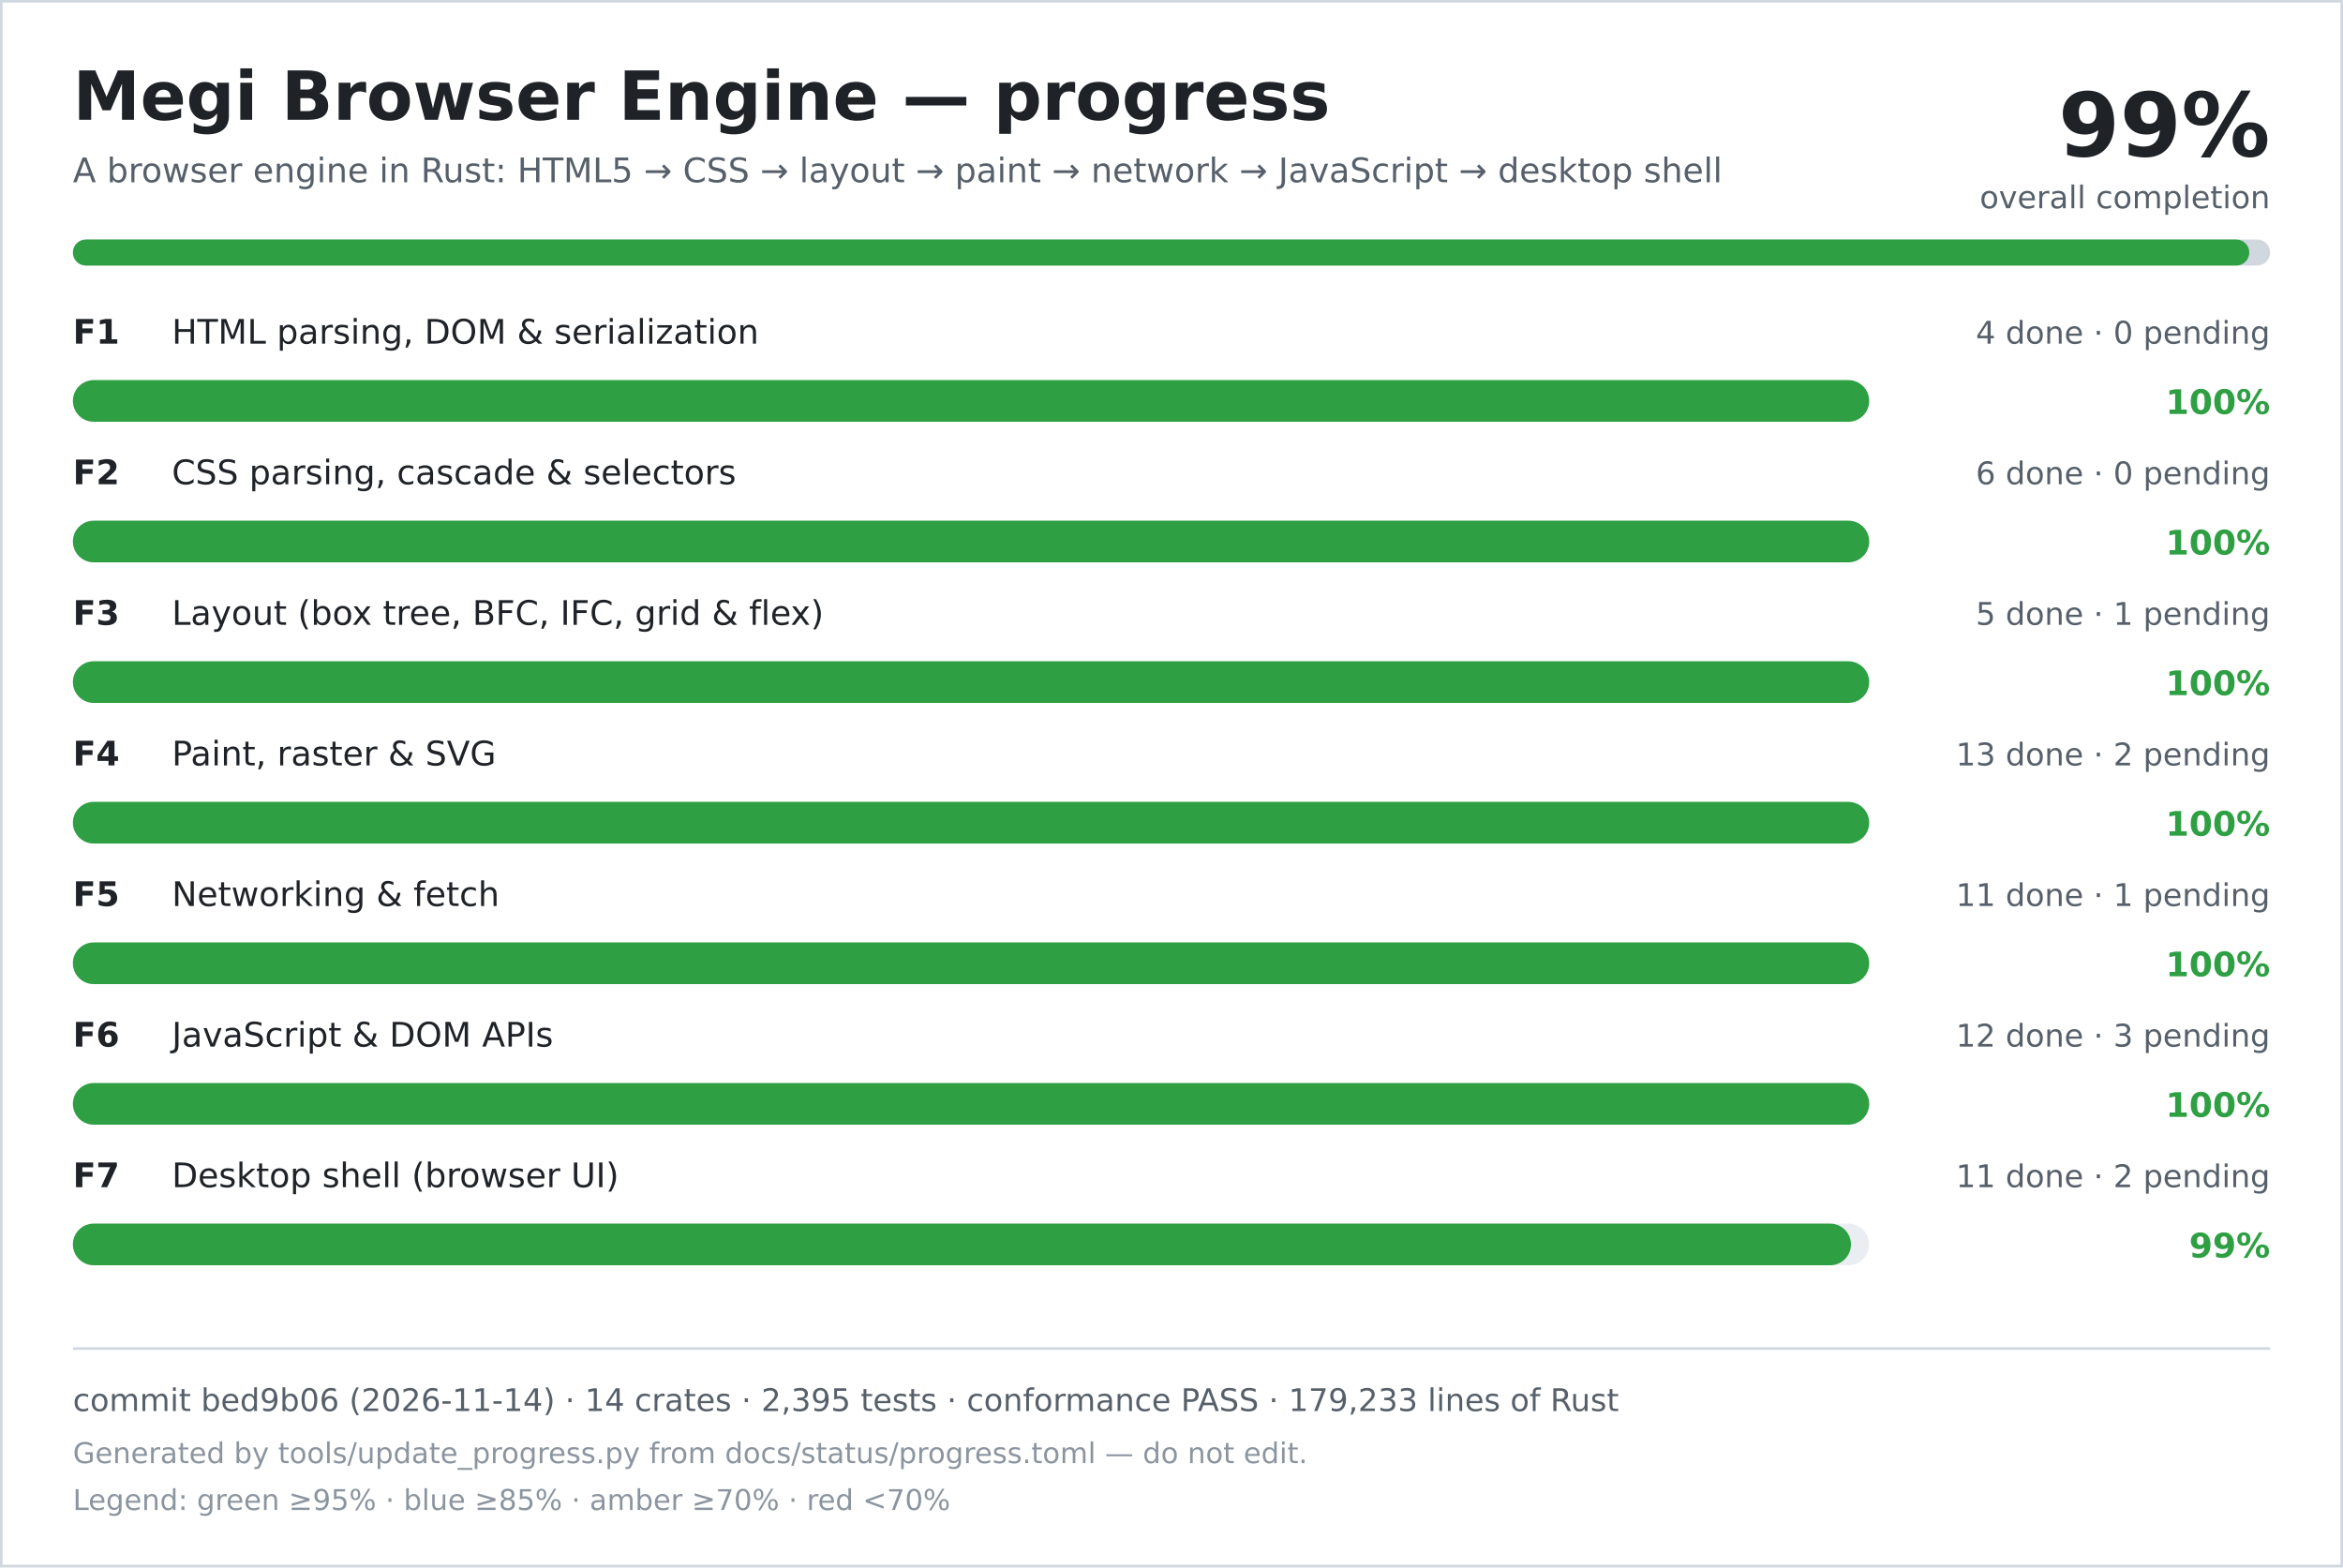
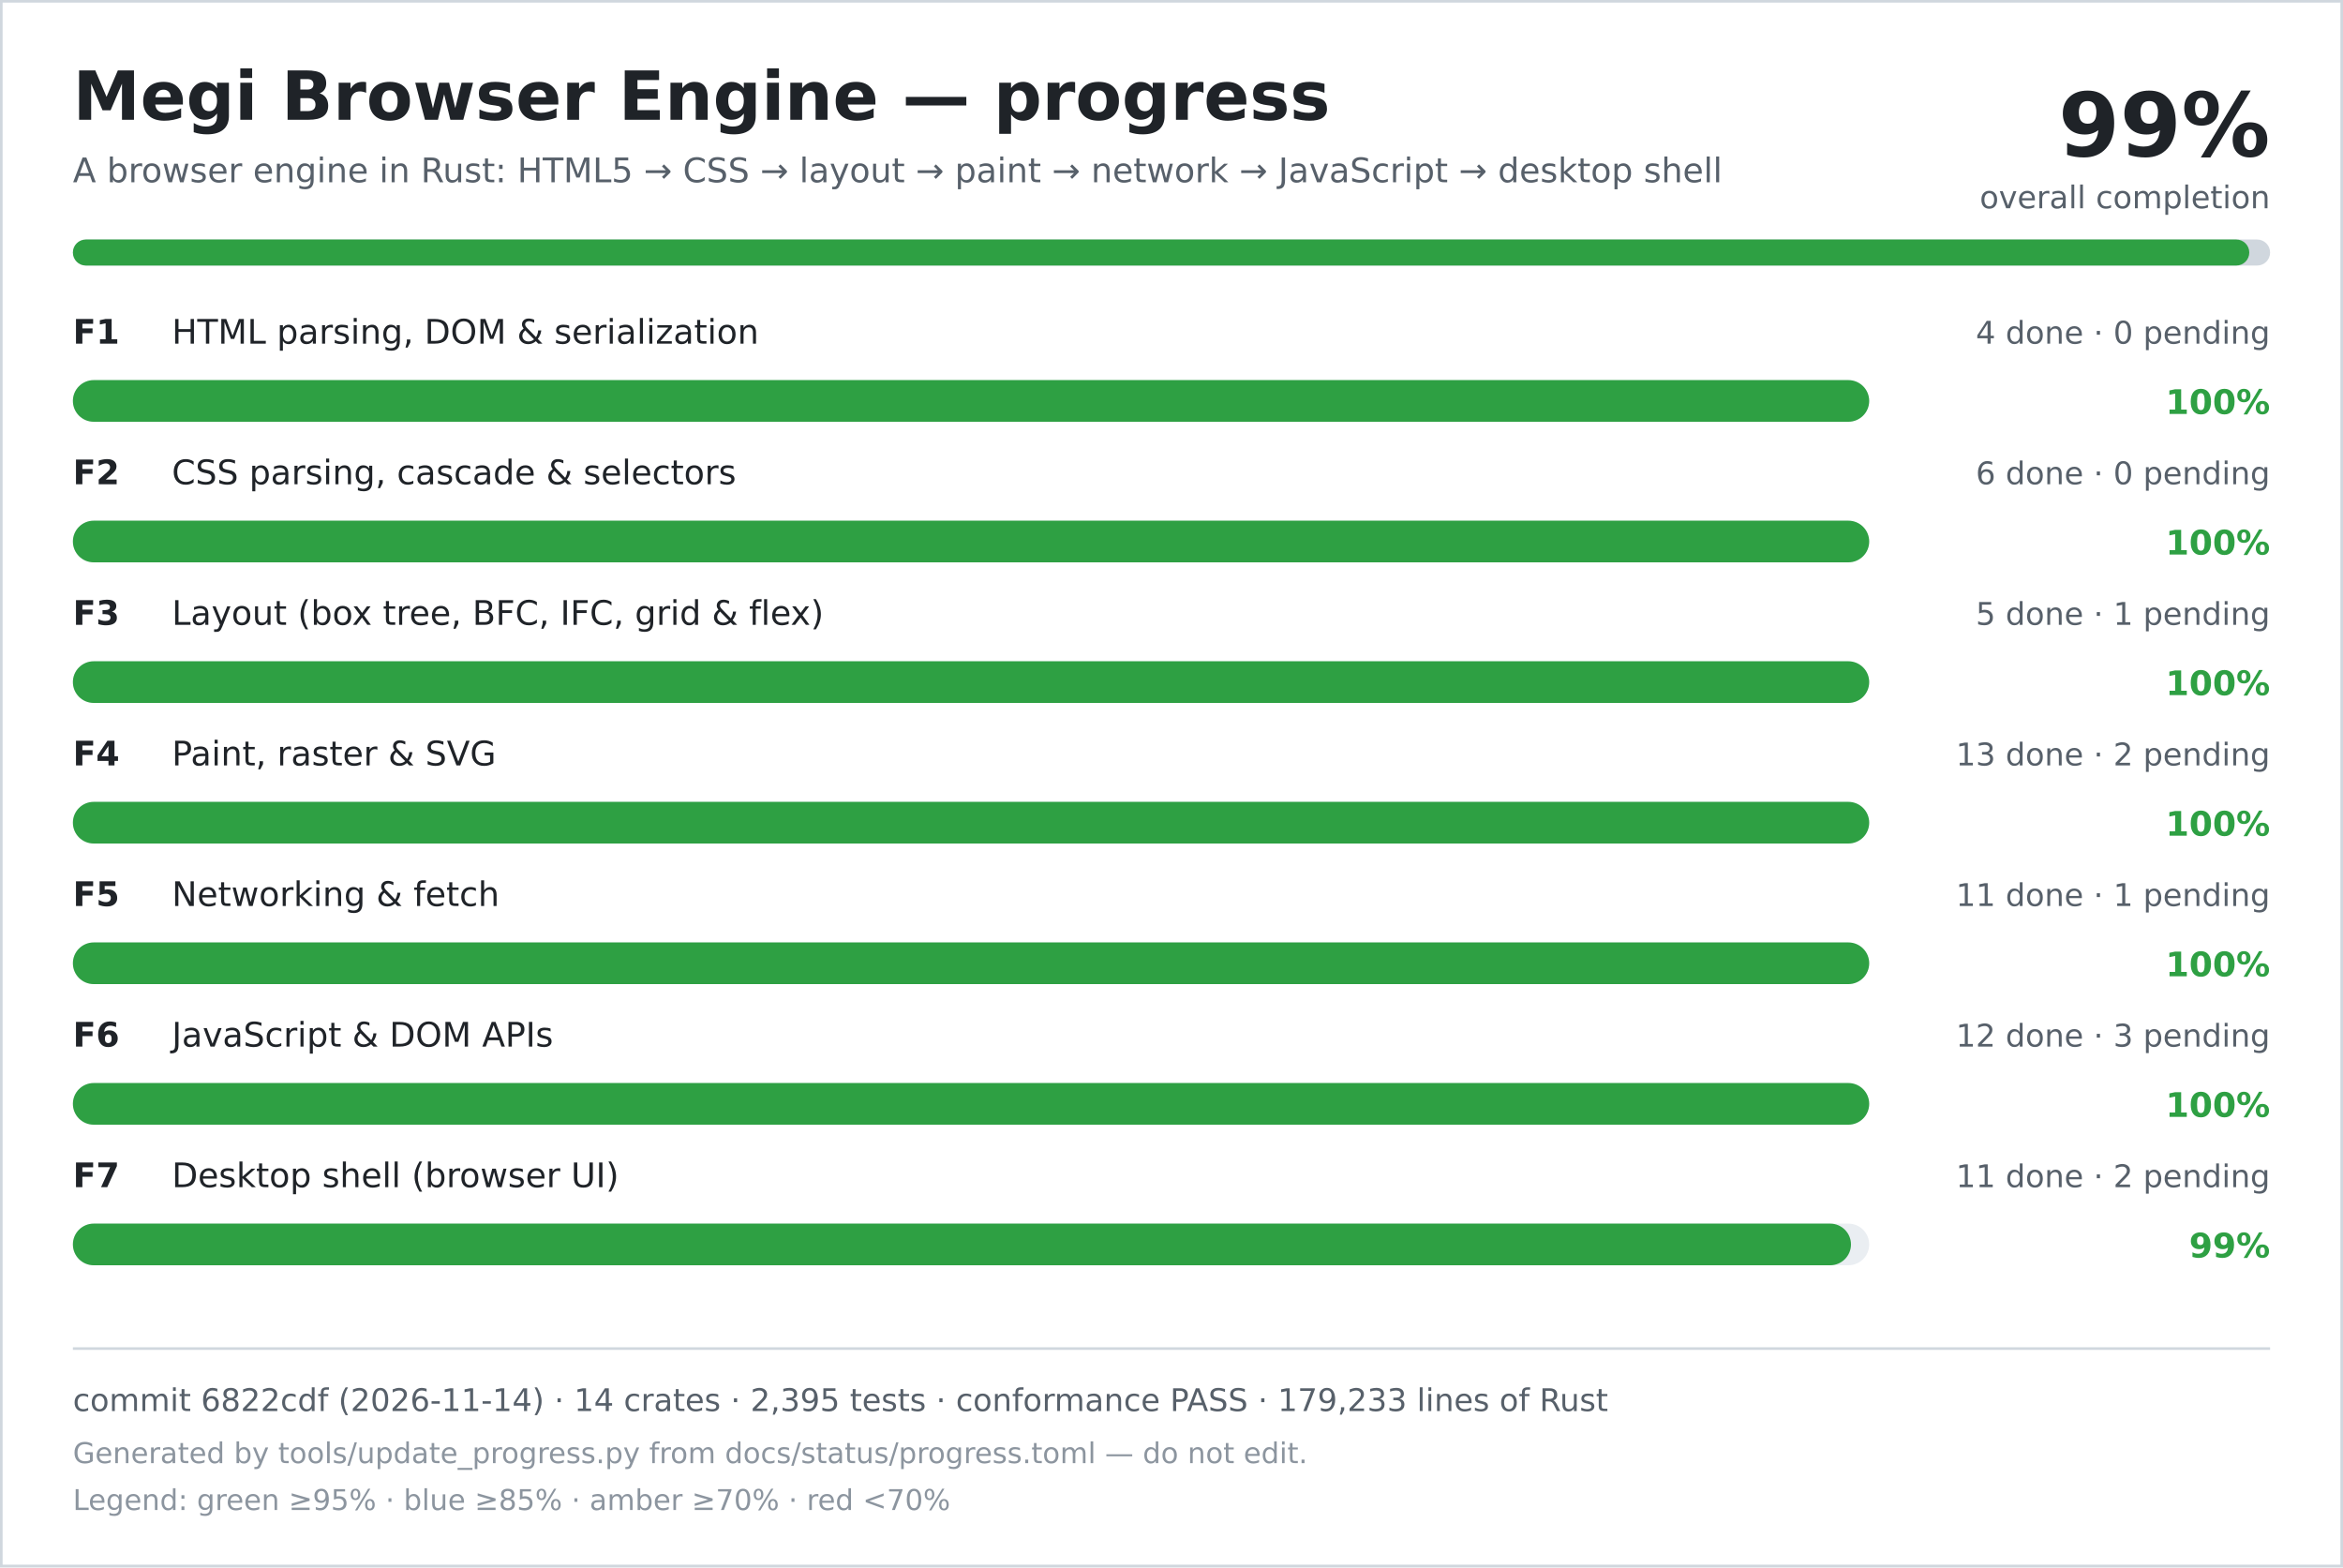
<svg xmlns="http://www.w3.org/2000/svg" width="900" height="602" viewBox="0 0 900 602" role="img" aria-labelledby="title desc">
  <rect width="900" height="602" fill="#ffffff" />
  <rect x="0.5" y="0.5" width="899" height="601" fill="none" stroke="#d0d7de" />
  <text x="28" y="46" font-family="DejaVu Sans, Verdana, sans-serif" font-size="26" font-weight="700" fill="#1f2328">Megi Browser Engine — progress</text>
  <text x="28" y="70" font-family="DejaVu Sans, Verdana, sans-serif" font-size="13" fill="#57606a">A browser engine in Rust: HTML5 → CSS → layout → paint → network → JavaScript → desktop shell</text>
  <text x="872" y="60" text-anchor="end" font-family="DejaVu Sans, Verdana, sans-serif" font-size="34" font-weight="700" fill="#1f2328">99%</text>
  <text x="872" y="80" text-anchor="end" font-family="DejaVu Sans, Verdana, sans-serif" font-size="12" fill="#57606a">overall completion</text>
  <rect x="28" y="92" width="844" height="10" rx="5" fill="#d0d7de" />
  <rect x="28" y="92" width="836" height="10" rx="5" fill="#2ea043" />
  <text x="28" y="132" font-family="DejaVu Sans, Verdana, sans-serif" font-size="13" font-weight="700" fill="#1f2328">F1</text>
  <text x="66" y="132" font-family="DejaVu Sans, Verdana, sans-serif" font-size="13" fill="#1f2328">HTML parsing, DOM &amp; serialization</text>
  <text x="872" y="132" text-anchor="end" font-family="DejaVu Sans, Verdana, sans-serif" font-size="12" fill="#57606a">4 done · 0 pending</text>
  <rect x="28" y="146" width="690" height="16" rx="8" fill="#eaeef2" />
  <rect x="28" y="146" width="690" height="16" rx="8" fill="#2ea043" />
  <text x="872" y="159" text-anchor="end" font-family="DejaVu Sans, Verdana, sans-serif" font-size="13" font-weight="700" fill="#2ea043">100%</text>
  <text x="28" y="186" font-family="DejaVu Sans, Verdana, sans-serif" font-size="13" font-weight="700" fill="#1f2328">F2</text>
  <text x="66" y="186" font-family="DejaVu Sans, Verdana, sans-serif" font-size="13" fill="#1f2328">CSS parsing, cascade &amp; selectors</text>
  <text x="872" y="186" text-anchor="end" font-family="DejaVu Sans, Verdana, sans-serif" font-size="12" fill="#57606a">6 done · 0 pending</text>
  <rect x="28" y="200" width="690" height="16" rx="8" fill="#eaeef2" />
  <rect x="28" y="200" width="690" height="16" rx="8" fill="#2ea043" />
  <text x="872" y="213" text-anchor="end" font-family="DejaVu Sans, Verdana, sans-serif" font-size="13" font-weight="700" fill="#2ea043">100%</text>
  <text x="28" y="240" font-family="DejaVu Sans, Verdana, sans-serif" font-size="13" font-weight="700" fill="#1f2328">F3</text>
  <text x="66" y="240" font-family="DejaVu Sans, Verdana, sans-serif" font-size="13" fill="#1f2328">Layout (box tree, BFC, IFC, grid &amp; flex)</text>
  <text x="872" y="240" text-anchor="end" font-family="DejaVu Sans, Verdana, sans-serif" font-size="12" fill="#57606a">5 done · 1 pending</text>
  <rect x="28" y="254" width="690" height="16" rx="8" fill="#eaeef2" />
  <rect x="28" y="254" width="690" height="16" rx="8" fill="#2ea043" />
  <text x="872" y="267" text-anchor="end" font-family="DejaVu Sans, Verdana, sans-serif" font-size="13" font-weight="700" fill="#2ea043">100%</text>
  <text x="28" y="294" font-family="DejaVu Sans, Verdana, sans-serif" font-size="13" font-weight="700" fill="#1f2328">F4</text>
  <text x="66" y="294" font-family="DejaVu Sans, Verdana, sans-serif" font-size="13" fill="#1f2328">Paint, raster &amp; SVG</text>
  <text x="872" y="294" text-anchor="end" font-family="DejaVu Sans, Verdana, sans-serif" font-size="12" fill="#57606a">13 done · 2 pending</text>
  <rect x="28" y="308" width="690" height="16" rx="8" fill="#eaeef2" />
  <rect x="28" y="308" width="690" height="16" rx="8" fill="#2ea043" />
  <text x="872" y="321" text-anchor="end" font-family="DejaVu Sans, Verdana, sans-serif" font-size="13" font-weight="700" fill="#2ea043">100%</text>
  <text x="28" y="348" font-family="DejaVu Sans, Verdana, sans-serif" font-size="13" font-weight="700" fill="#1f2328">F5</text>
  <text x="66" y="348" font-family="DejaVu Sans, Verdana, sans-serif" font-size="13" fill="#1f2328">Networking &amp; fetch</text>
  <text x="872" y="348" text-anchor="end" font-family="DejaVu Sans, Verdana, sans-serif" font-size="12" fill="#57606a">11 done · 1 pending</text>
  <rect x="28" y="362" width="690" height="16" rx="8" fill="#eaeef2" />
  <rect x="28" y="362" width="690" height="16" rx="8" fill="#2ea043" />
  <text x="872" y="375" text-anchor="end" font-family="DejaVu Sans, Verdana, sans-serif" font-size="13" font-weight="700" fill="#2ea043">100%</text>
  <text x="28" y="402" font-family="DejaVu Sans, Verdana, sans-serif" font-size="13" font-weight="700" fill="#1f2328">F6</text>
  <text x="66" y="402" font-family="DejaVu Sans, Verdana, sans-serif" font-size="13" fill="#1f2328">JavaScript &amp; DOM APIs</text>
  <text x="872" y="402" text-anchor="end" font-family="DejaVu Sans, Verdana, sans-serif" font-size="12" fill="#57606a">12 done · 3 pending</text>
  <rect x="28" y="416" width="690" height="16" rx="8" fill="#eaeef2" />
  <rect x="28" y="416" width="690" height="16" rx="8" fill="#2ea043" />
  <text x="872" y="429" text-anchor="end" font-family="DejaVu Sans, Verdana, sans-serif" font-size="13" font-weight="700" fill="#2ea043">100%</text>
  <text x="28" y="456" font-family="DejaVu Sans, Verdana, sans-serif" font-size="13" font-weight="700" fill="#1f2328">F7</text>
  <text x="66" y="456" font-family="DejaVu Sans, Verdana, sans-serif" font-size="13" fill="#1f2328">Desktop shell (browser UI)</text>
  <text x="872" y="456" text-anchor="end" font-family="DejaVu Sans, Verdana, sans-serif" font-size="12" fill="#57606a">11 done · 2 pending</text>
  <rect x="28" y="470" width="690" height="16" rx="8" fill="#eaeef2" />
  <rect x="28" y="470" width="683" height="16" rx="8" fill="#2ea043" />
  <text x="872" y="483" text-anchor="end" font-family="DejaVu Sans, Verdana, sans-serif" font-size="13" font-weight="700" fill="#2ea043">99%</text>
  <line x1="28" y1="518" x2="872" y2="518" stroke="#d0d7de" />
-   <text x="28" y="542" font-family="DejaVu Sans, Verdana, sans-serif" font-size="12" fill="#57606a">commit bed9b06 (2026-11-14) · 14 crates · 2,395 tests · conformance PASS · 179,233 lines of Rust</text>
+   <text x="28" y="542" font-family="DejaVu Sans, Verdana, sans-serif" font-size="12" fill="#57606a">commit 6822cdf (2026-11-14) · 14 crates · 2,395 tests · conformance PASS · 179,233 lines of Rust</text>
  <text x="28" y="562" font-family="DejaVu Sans, Verdana, sans-serif" font-size="11" fill="#8c959f">Generated by tools/update_progress.py from docs/status/progress.toml — do not edit.</text>
  <text x="28" y="580" font-family="DejaVu Sans, Verdana, sans-serif" font-size="11" fill="#8c959f">Legend: green ≥95% · blue ≥85% · amber ≥70% · red &lt;70%</text>
</svg>
